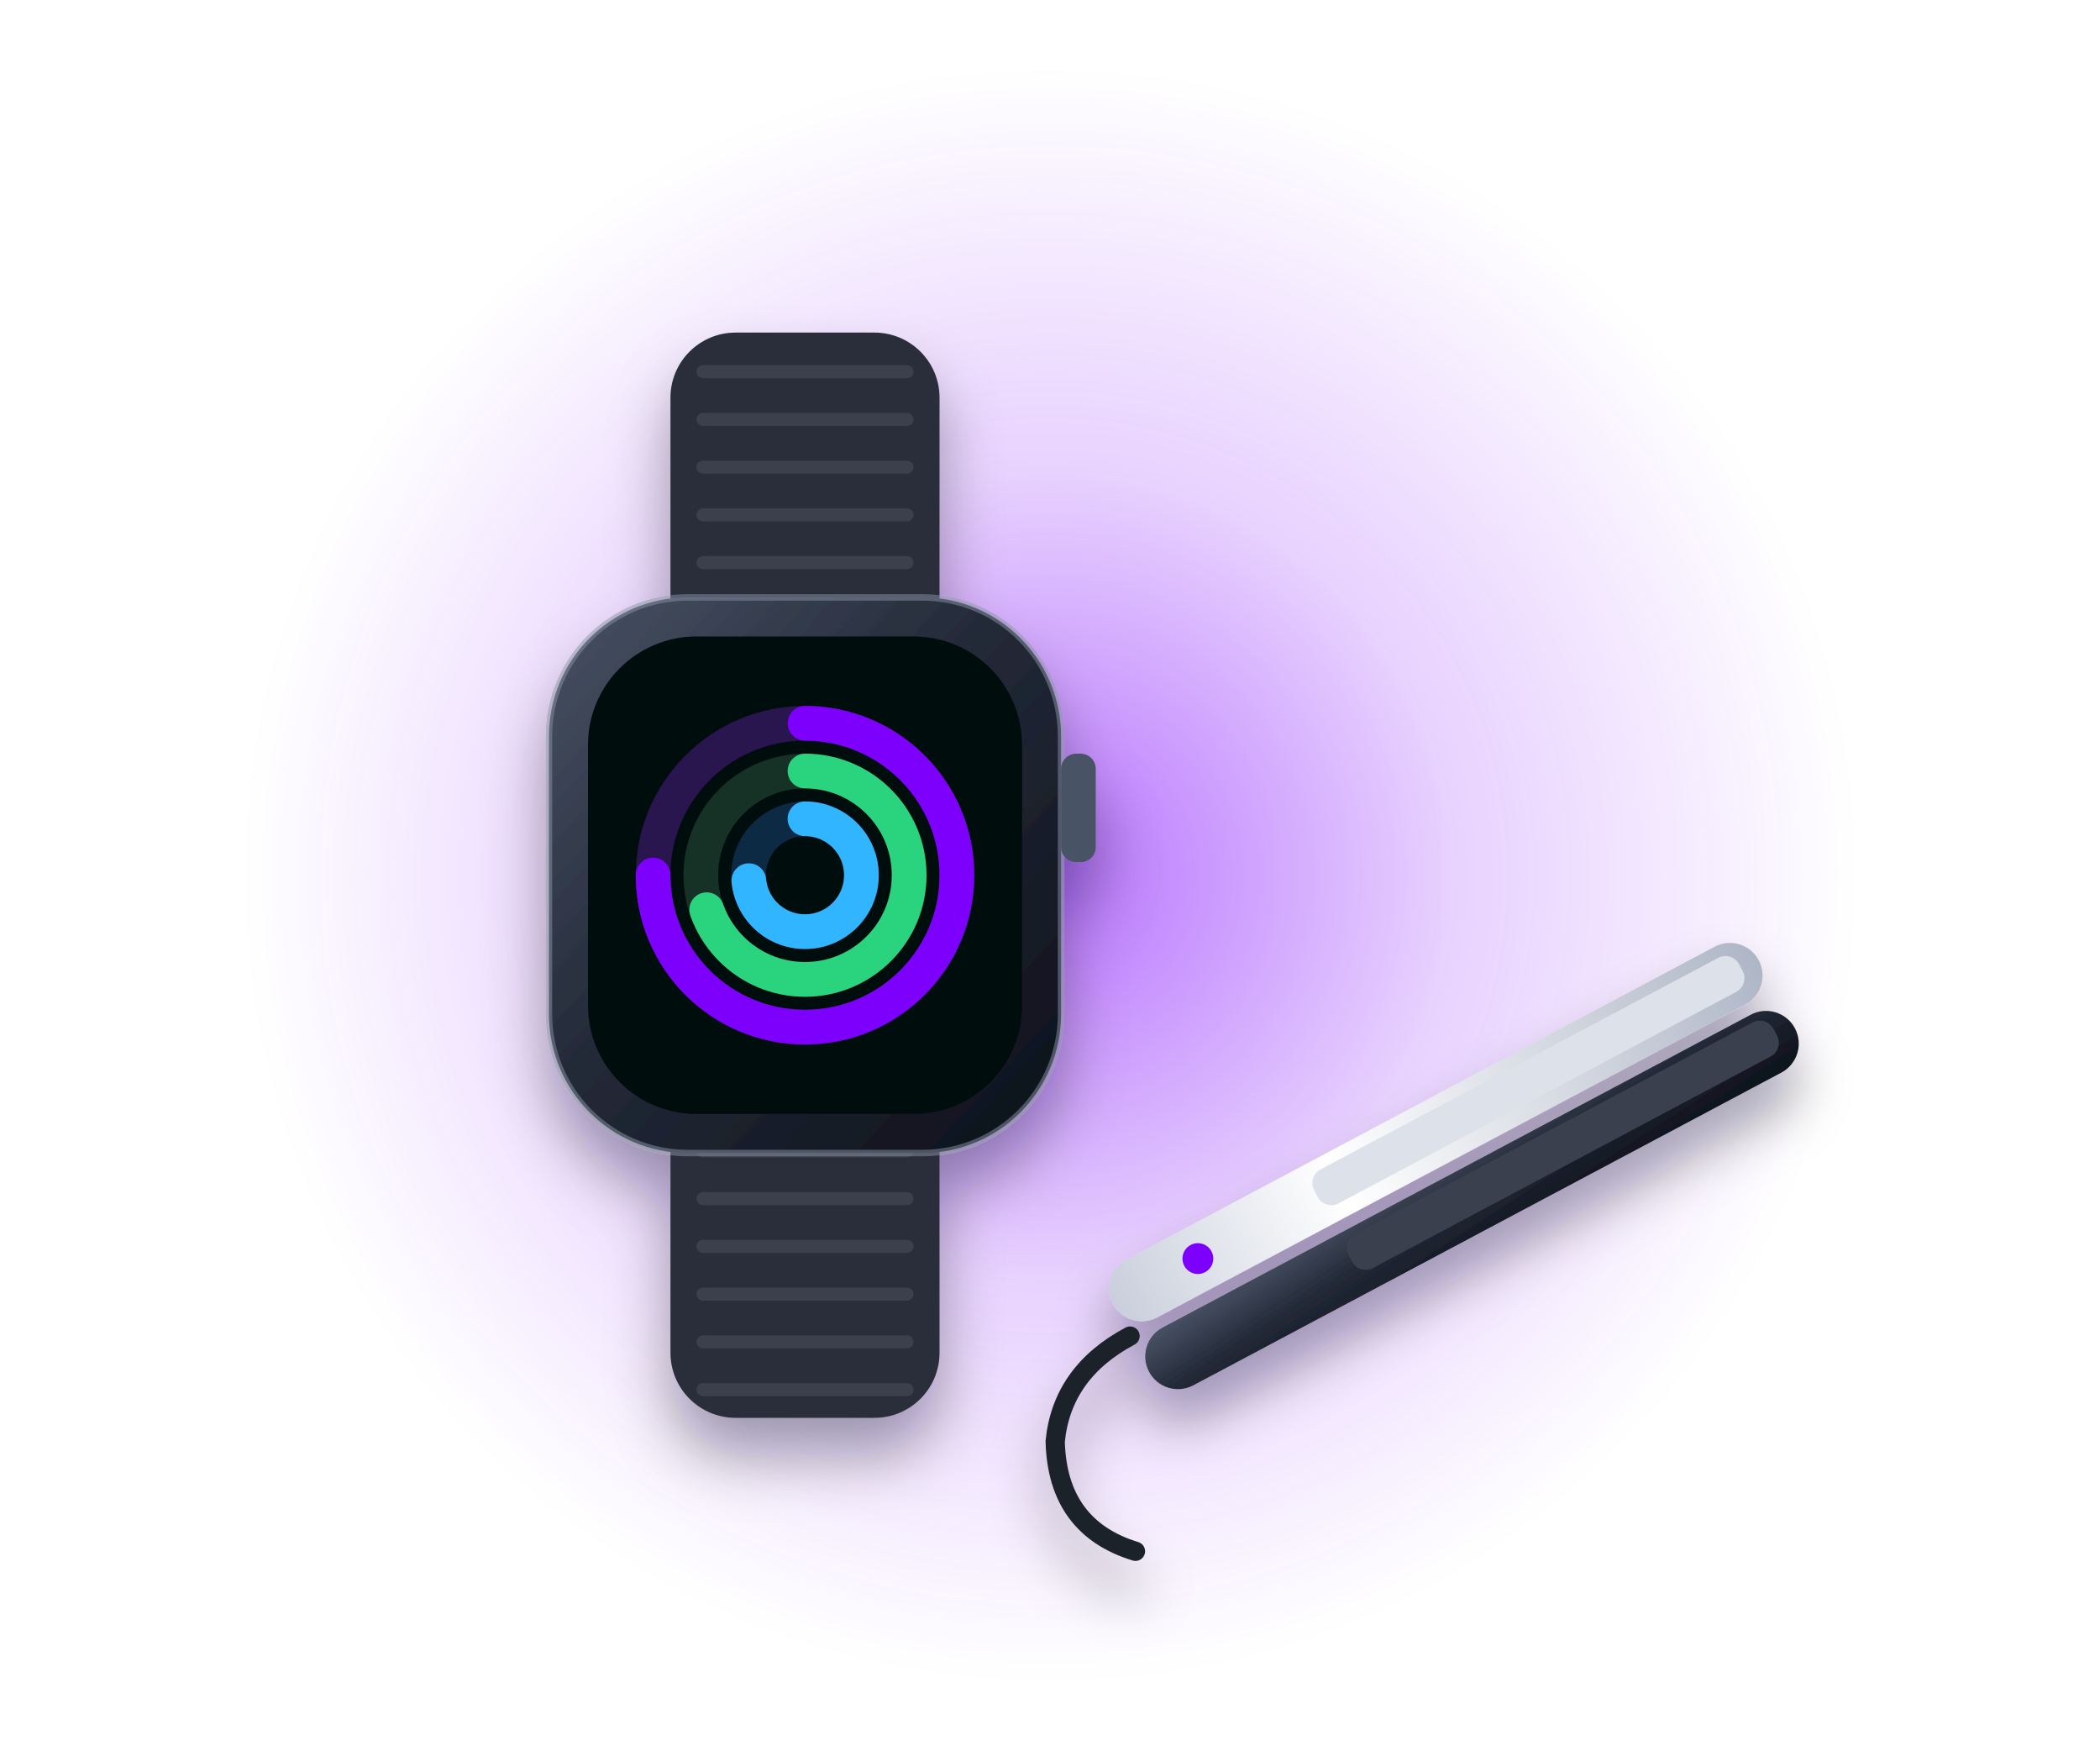
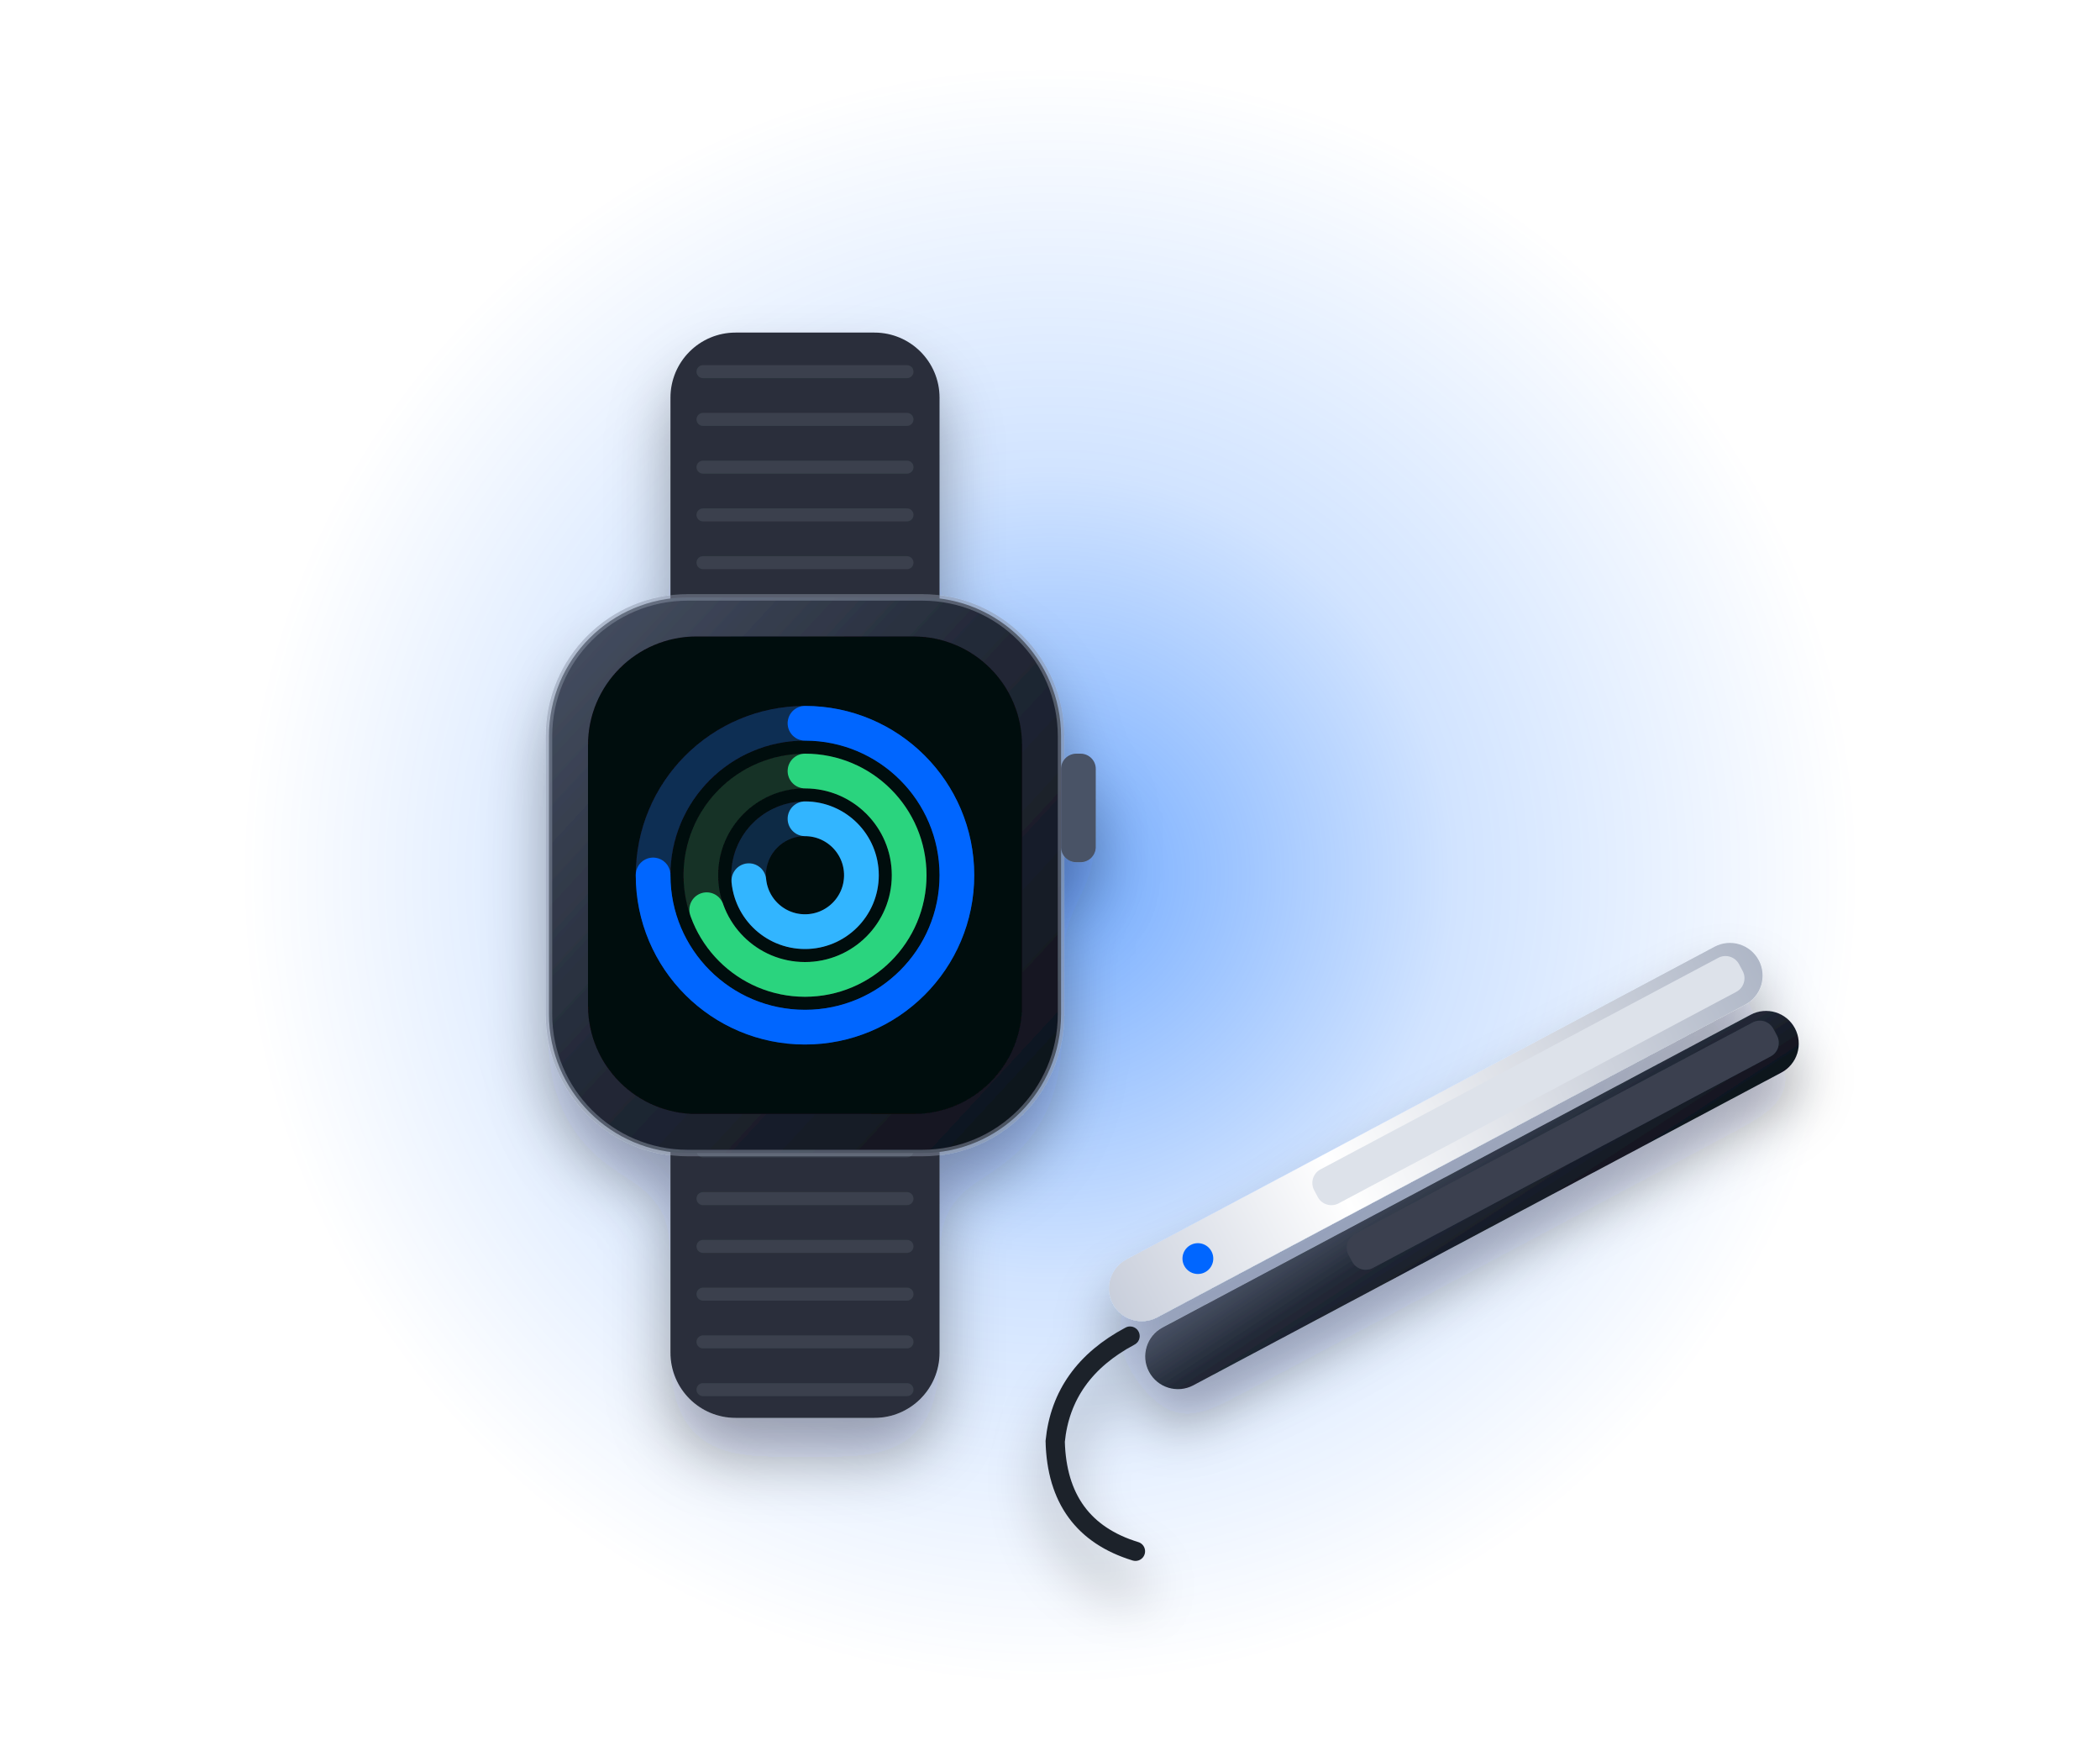
<svg xmlns="http://www.w3.org/2000/svg" viewBox="0 0 600 500">
  <defs>
    <radialGradient id="gillaboutac" cx=".5" cy=".5" r=".5">
-       <stop offset="0" stop-color="#7D03FC" stop-opacity=".55" />
-       <stop offset=".5" stop-color="#7D03FC" stop-opacity=".18" />
-       <stop offset="1" stop-color="#7D03FC" stop-opacity="0" />
+       <stop offset="0" stop-color="#0066FF" stop-opacity=".55" />
+       <stop offset=".5" stop-color="#0066FF" stop-opacity=".18" />
+       <stop offset="1" stop-color="#0066FF" stop-opacity="0" />
    </radialGradient>
    <linearGradient id="willaboutac" x1="0" y1="0" x2="0" y2="1">
      <stop offset="0" stop-color="#FFFFFF" />
      <stop offset=".6" stop-color="#E9ECF3" />
      <stop offset="1" stop-color="#B9C0CF" />
    </linearGradient>
    <linearGradient id="wsillaboutac" x1="0" y1="0" x2="1" y2="0">
      <stop offset="0" stop-color="#C8CEDB" />
      <stop offset=".35" stop-color="#FFFFFF" />
      <stop offset="1" stop-color="#AEB6C6" />
    </linearGradient>
    <linearGradient id="millaboutac" x1="0" y1="0" x2="1" y2="1">
      <stop offset="0" stop-color="#4A5366" />
      <stop offset=".45" stop-color="#232A38" />
      <stop offset="1" stop-color="#0C1019" />
    </linearGradient>
    <linearGradient id="mhillaboutac" x1="0" y1="0" x2="1" y2="0">
      <stop offset="0" stop-color="#151A25" />
      <stop offset=".3" stop-color="#5A6478" />
      <stop offset=".55" stop-color="#262D3B" />
      <stop offset="1" stop-color="#0E121B" />
    </linearGradient>
    <linearGradient id="scillaboutac" x1="0" y1="0" x2="1" y2="1">
-       <stop offset="0" stop-color="#9B4DFF" />
-       <stop offset=".5" stop-color="#5B12E0" />
-       <stop offset="1" stop-color="#1A0B5C" />
+       <stop offset="0" stop-color="#4D99FF" />
+       <stop offset=".5" stop-color="#0D6EE5" />
+       <stop offset="1" stop-color="#09335E" />
    </linearGradient>
    <linearGradient id="vlillaboutac" x1="0" y1="0" x2="0" y2="1">
-       <stop offset="0" stop-color="#B57CFF" />
-       <stop offset="1" stop-color="#7D03FC" />
+       <stop offset="0" stop-color="#7CB4FF" />
+       <stop offset="1" stop-color="#0066FF" />
    </linearGradient>
    <linearGradient id="tanillaboutac" x1="0" y1="0" x2="1" y2="0">
      <stop offset="0" stop-color="#A88B62" />
      <stop offset=".5" stop-color="#D9C39C" />
      <stop offset="1" stop-color="#9B7E55" />
    </linearGradient>
    <linearGradient id="cardillaboutac" x1="0" y1="0" x2="1" y2="1">
      <stop offset="0" stop-color="#FFFFFF" />
-       <stop offset="1" stop-color="#E4E1F5" />
+       <stop offset="1" stop-color="#E1EBF5" />
    </linearGradient>
    <linearGradient id="kraftillaboutac" x1="0" y1="0" x2="1" y2="1">
      <stop offset="0" stop-color="#E8C79A" />
      <stop offset="1" stop-color="#B98B55" />
    </linearGradient>
    <filter id="billaboutac" x="-50%" y="-50%" width="200%" height="200%">
      <feGaussianBlur stdDeviation="12" />
    </filter>
    <filter id="sillaboutac" x="-50%" y="-50%" width="200%" height="200%">
      <feGaussianBlur stdDeviation="4" />
    </filter>
    <filter id="dillaboutac" x="-40%" y="-40%" width="180%" height="200%">
-       <feDropShadow dx="0" dy="18" stdDeviation="14" flood-color="#0B0620" flood-opacity=".35" />
+       <feDropShadow dx="0" dy="18" stdDeviation="14" flood-color="#051321" flood-opacity=".35" />
    </filter>
  </defs>
  <circle cx="300" cy="250" r="230" fill="url(#gillaboutac)" />
  <g transform="translate(230 250) rotate(0) scale(0.62)" filter="url(#dillaboutac)">
    <rect x="-62" y="-250" width="124" height="190" rx="30" fill="#2A2F3A" />
    <rect x="-62" y="60" width="124" height="190" rx="30" fill="#2A2F3A" />
    <g fill="#3A404D">
      <rect x="-50" y="-235" width="100" height="6" rx="3" />
      <rect x="-50" y="-213" width="100" height="6" rx="3" />
      <rect x="-50" y="-191" width="100" height="6" rx="3" />
      <rect x="-50" y="-169" width="100" height="6" rx="3" />
      <rect x="-50" y="-147" width="100" height="6" rx="3" />
      <rect x="-50" y="-125" width="100" height="6" rx="3" />
      <rect x="-50" y="-103" width="100" height="6" rx="3" />
      <rect x="-50" y="-81" width="100" height="6" rx="3" />
      <rect x="-50" y="80" width="100" height="6" rx="3" />
      <rect x="-50" y="102" width="100" height="6" rx="3" />
      <rect x="-50" y="124" width="100" height="6" rx="3" />
      <rect x="-50" y="146" width="100" height="6" rx="3" />
      <rect x="-50" y="168" width="100" height="6" rx="3" />
      <rect x="-50" y="190" width="100" height="6" rx="3" />
      <rect x="-50" y="212" width="100" height="6" rx="3" />
      <rect x="-50" y="234" width="100" height="6" rx="3" />
    </g>
    <rect x="-118" y="-128" width="236" height="256" rx="64" fill="url(#millaboutac)" />
    <rect x="-118" y="-128" width="236" height="256" rx="64" fill="none" stroke="#8A93A6" stroke-width="3" opacity=".5" />
    <rect x="-100" y="-110" width="200" height="220" rx="50" fill="#05070C" />
    <rect x="118" y="-56" width="16" height="50" rx="7" fill="#4A5366" />
-     <circle r="70" fill="none" stroke="#2A1250" stroke-width="16" />
-     <circle r="70" fill="none" stroke="#7D03FC" stroke-width="16" stroke-linecap="round" stroke-dasharray="330 440" transform="rotate(-90)" />
+     <circle r="70" fill="none" stroke="#102D52" stroke-width="16" />
+     <circle r="70" fill="none" stroke="#0066FF" stroke-width="16" stroke-linecap="round" stroke-dasharray="330 440" transform="rotate(-90)" />
    <circle r="48" fill="none" stroke="#123326" stroke-width="16" />
    <circle r="48" fill="none" stroke="#2BD47E" stroke-width="16" stroke-linecap="round" stroke-dasharray="210 302" transform="rotate(-90)" />
    <circle r="26" fill="none" stroke="#0E2A44" stroke-width="16" />
    <circle r="26" fill="none" stroke="#33B5FF" stroke-width="16" stroke-linecap="round" stroke-dasharray="120 163" transform="rotate(-90)" />
  </g>
  <g transform="translate(420 330) rotate(0) scale(0.55)" filter="url(#dillaboutac)">
    <g transform="rotate(-28)">
      <rect x="-200" y="-36" width="380" height="34" rx="17" fill="url(#wsillaboutac)" />
      <rect x="-200" y="4" width="380" height="34" rx="17" fill="url(#millaboutac)" />
      <rect x="-80" y="-30" width="250" height="20" rx="8" fill="#DDE2EA" />
      <rect x="-80" y="8" width="250" height="20" rx="8" fill="#3A4150" />
-       <circle cx="-150" cy="-19" r="8" fill="#7D03FC" />
+       <circle cx="-150" cy="-19" r="8" fill="#0066FF" />
      <path d="M-200 0 q-40 0 -60 30 q-20 40 10 70" fill="none" stroke="#1B202C" stroke-width="10" stroke-linecap="round" />
    </g>
  </g>
</svg>
